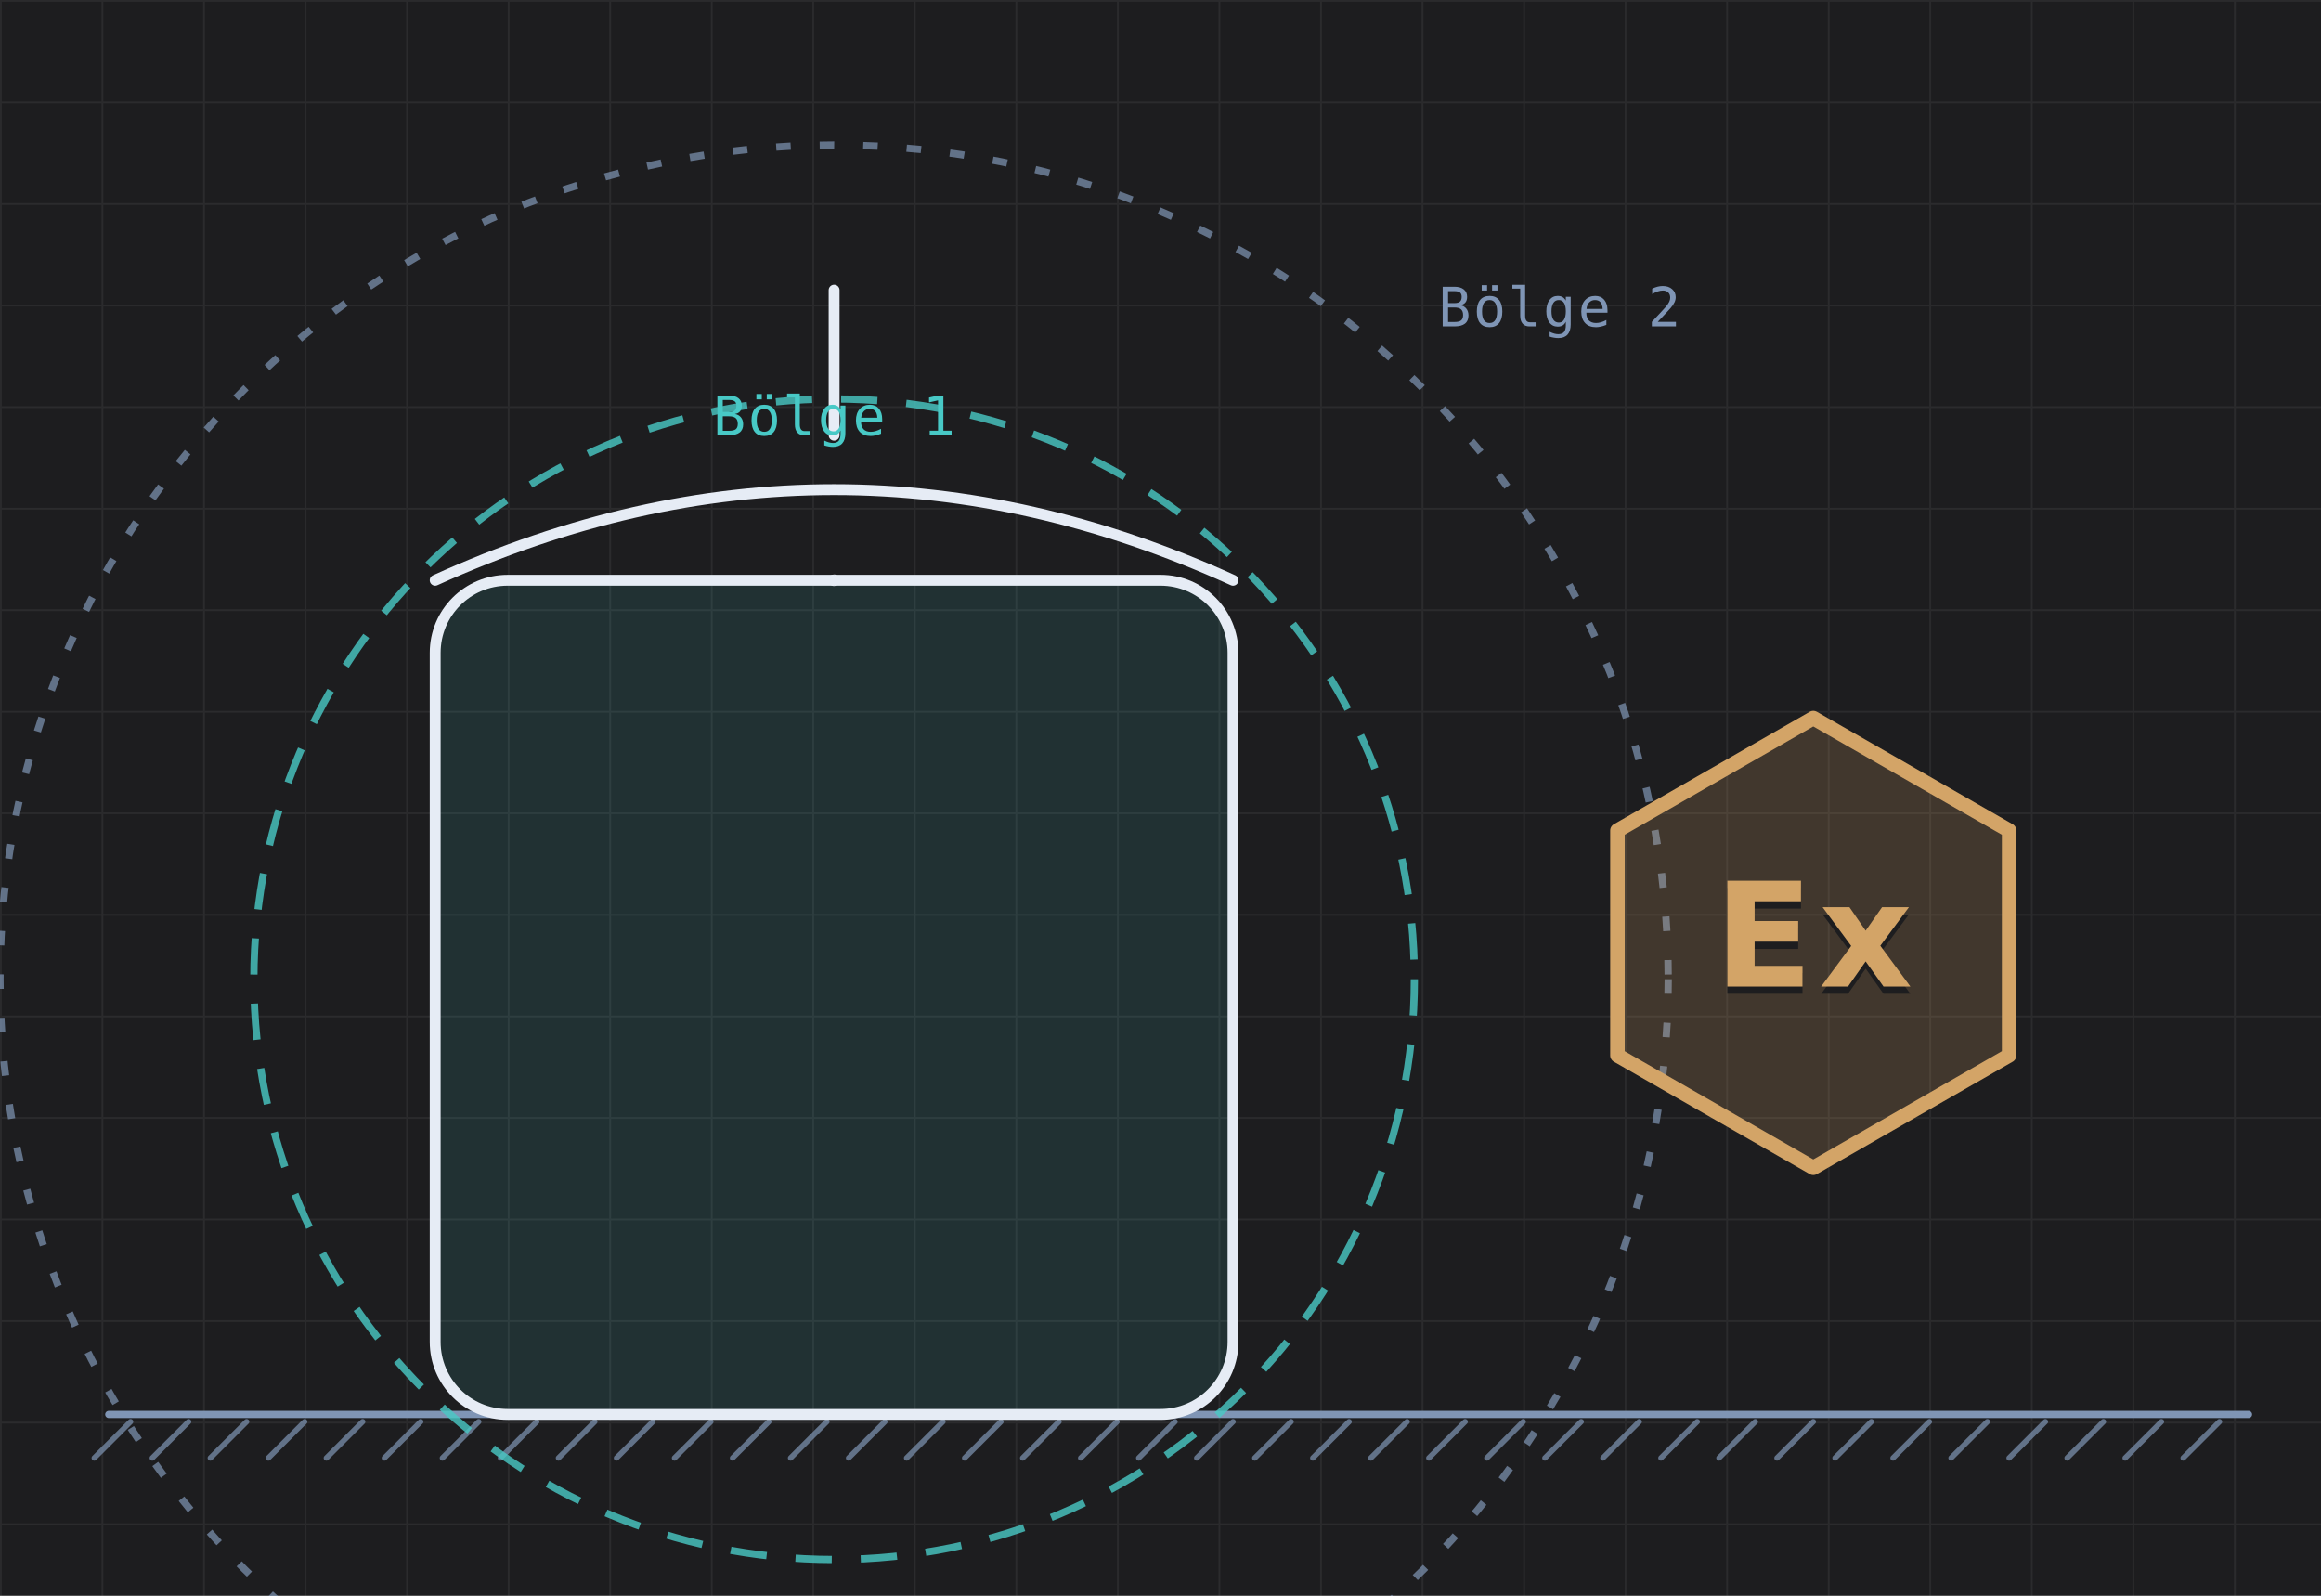
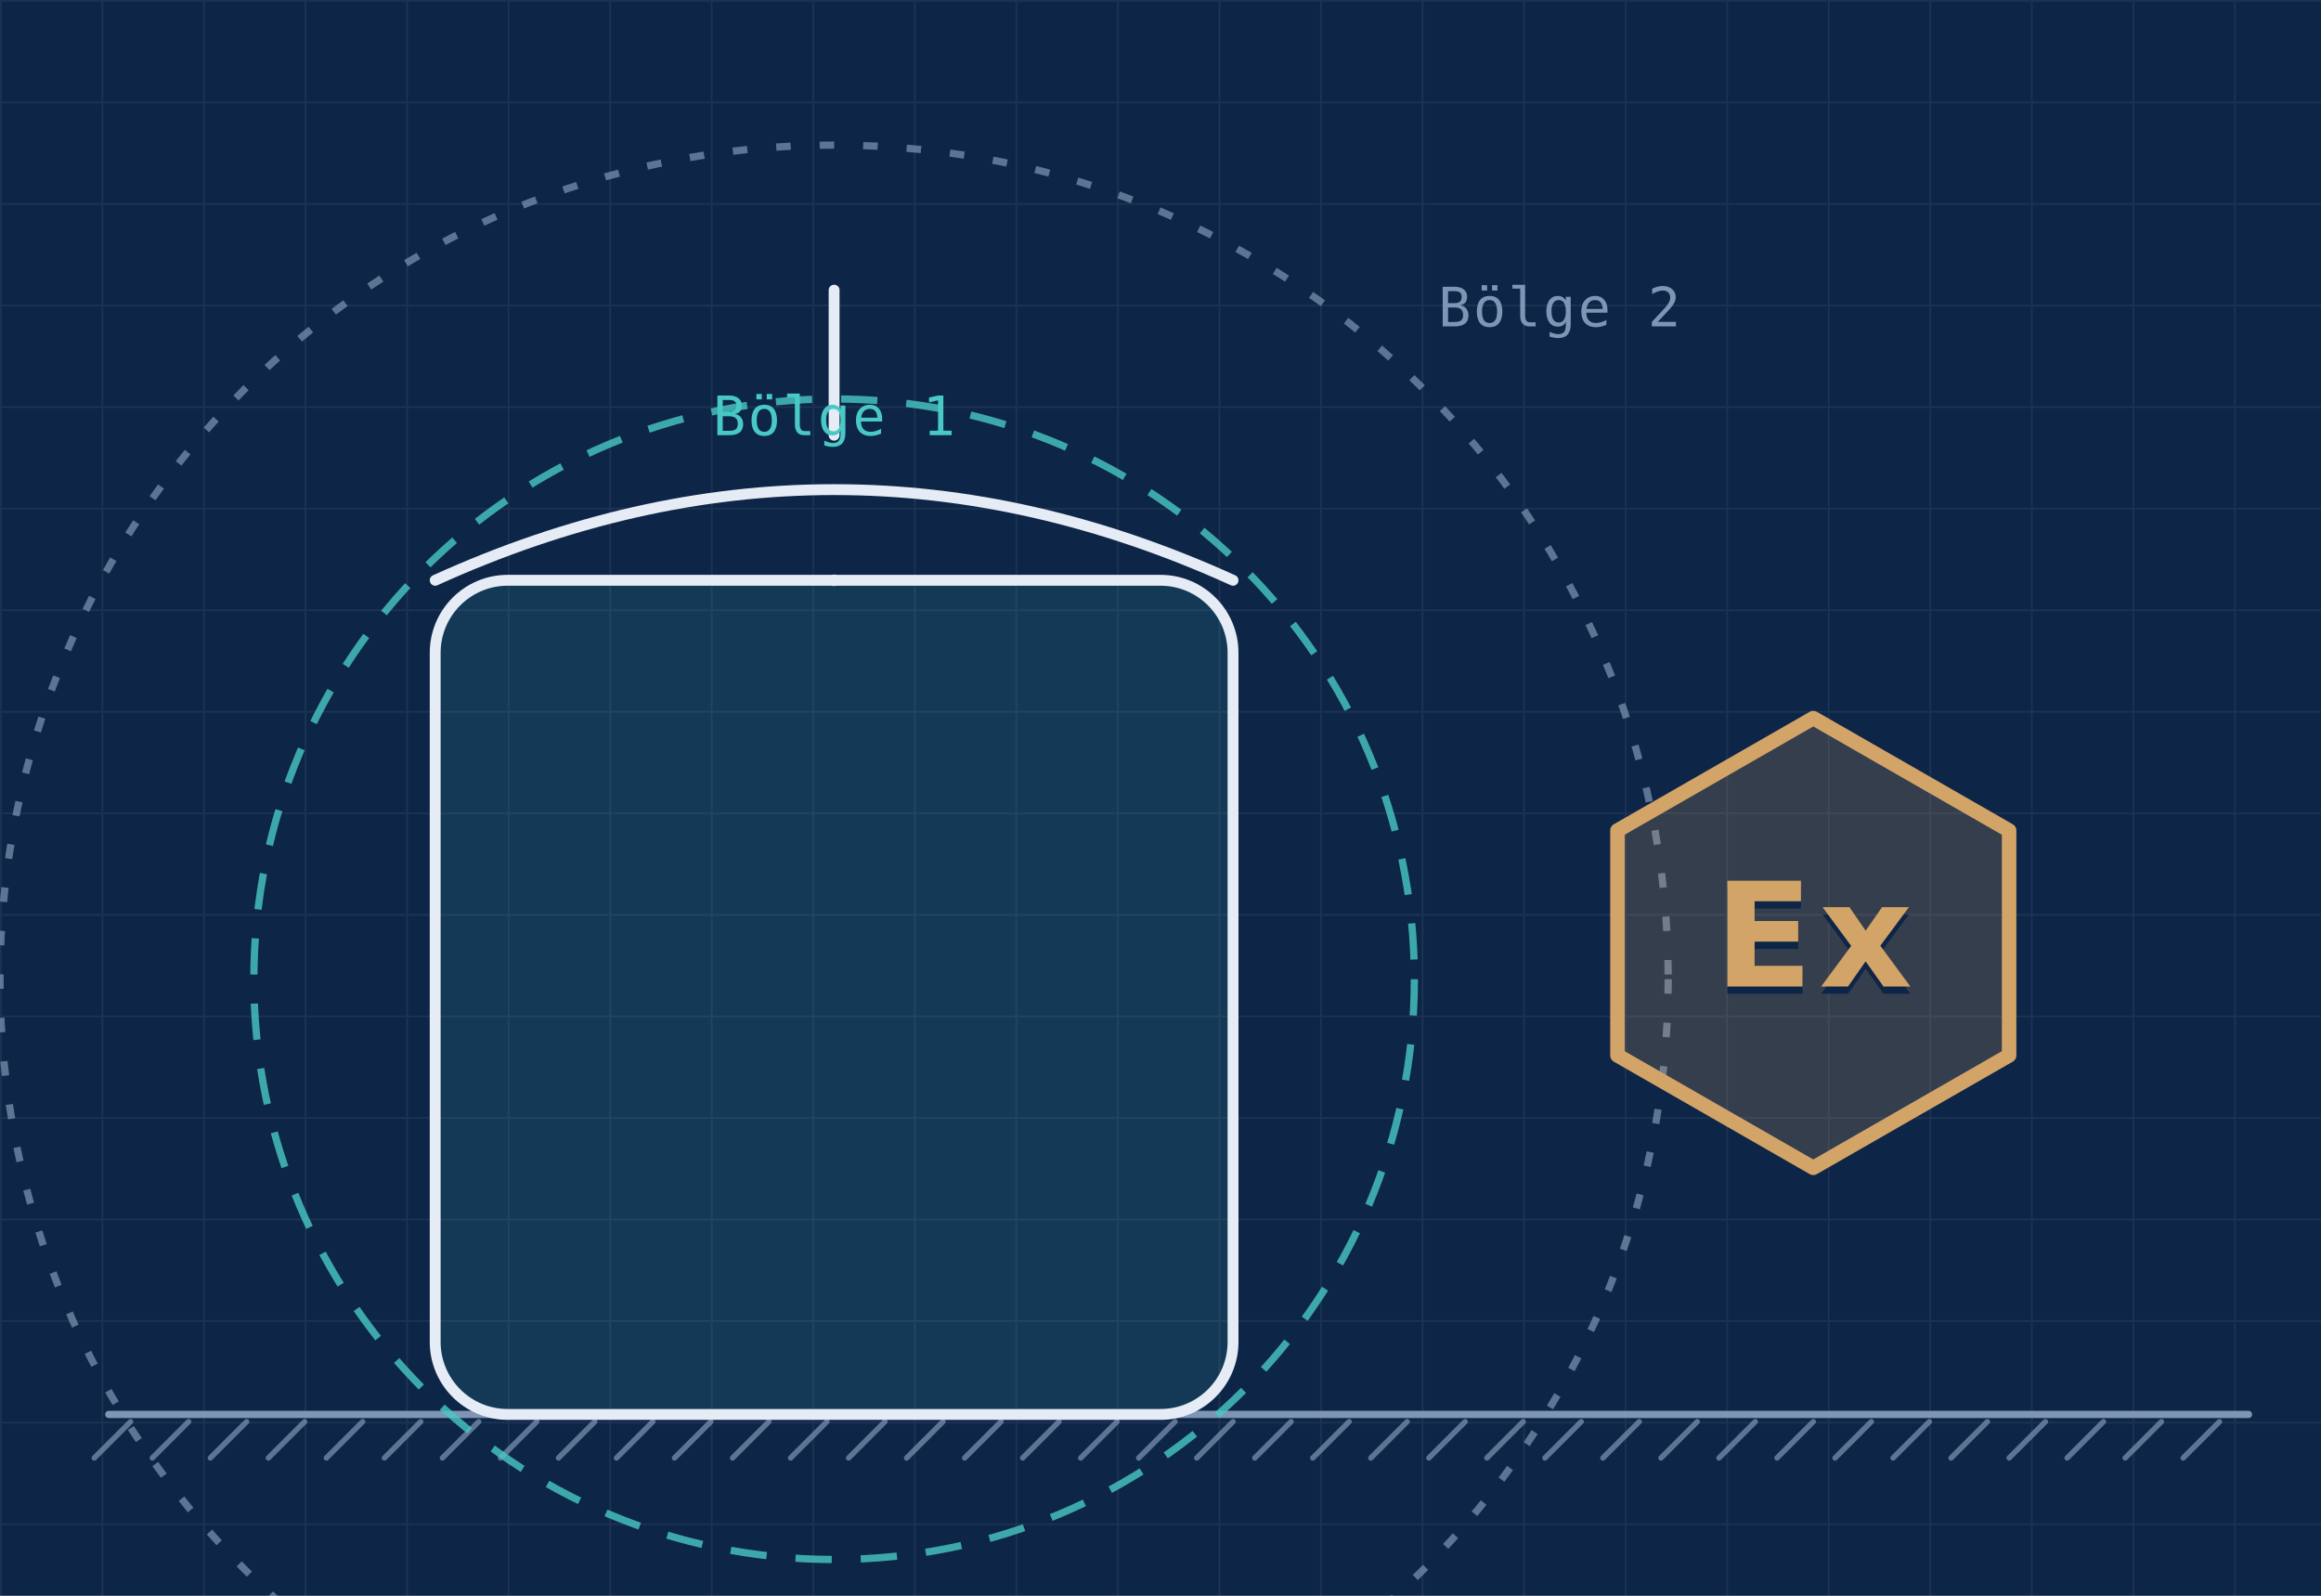
<svg xmlns="http://www.w3.org/2000/svg" viewBox="0 0 640 440" width="640" height="440" role="img" aria-label="Patlamadan Korunma Dokümanı (PKD) Hazırlama: tehlikeli bölge sınıflandırması ve Ex işareti çizimi">
  <defs>
    <pattern id="g" width="28" height="28" patternUnits="userSpaceOnUse">
      <path d="M28 0H0V28" fill="none" stroke="#ffffff" stroke-opacity=".06" />
    </pattern>
  </defs>
-   <rect width="640" height="440" fill="#1d1d1f" />
+   <rect width="640" height="440" fill="#0d2547" />
  <rect width="640" height="440" fill="url(#g)" />
  <g transform="translate(0,0)">
    <line x1="30" y1="390" x2="620" y2="390" stroke="#7f95b5" stroke-width="2" opacity="1" stroke-linecap="round" />
    <line x1="36" y1="392" x2="26" y2="402" stroke="#7f95b5" stroke-width="1.5" opacity="0.7" stroke-linecap="round" />
    <line x1="52" y1="392" x2="42" y2="402" stroke="#7f95b5" stroke-width="1.5" opacity="0.7" stroke-linecap="round" />
    <line x1="68" y1="392" x2="58" y2="402" stroke="#7f95b5" stroke-width="1.5" opacity="0.7" stroke-linecap="round" />
    <line x1="84" y1="392" x2="74" y2="402" stroke="#7f95b5" stroke-width="1.5" opacity="0.7" stroke-linecap="round" />
    <line x1="100" y1="392" x2="90" y2="402" stroke="#7f95b5" stroke-width="1.5" opacity="0.7" stroke-linecap="round" />
    <line x1="116" y1="392" x2="106" y2="402" stroke="#7f95b5" stroke-width="1.5" opacity="0.7" stroke-linecap="round" />
    <line x1="132" y1="392" x2="122" y2="402" stroke="#7f95b5" stroke-width="1.5" opacity="0.7" stroke-linecap="round" />
    <line x1="148" y1="392" x2="138" y2="402" stroke="#7f95b5" stroke-width="1.5" opacity="0.7" stroke-linecap="round" />
    <line x1="164" y1="392" x2="154" y2="402" stroke="#7f95b5" stroke-width="1.5" opacity="0.7" stroke-linecap="round" />
    <line x1="180" y1="392" x2="170" y2="402" stroke="#7f95b5" stroke-width="1.5" opacity="0.7" stroke-linecap="round" />
    <line x1="196" y1="392" x2="186" y2="402" stroke="#7f95b5" stroke-width="1.5" opacity="0.7" stroke-linecap="round" />
    <line x1="212" y1="392" x2="202" y2="402" stroke="#7f95b5" stroke-width="1.5" opacity="0.7" stroke-linecap="round" />
    <line x1="228" y1="392" x2="218" y2="402" stroke="#7f95b5" stroke-width="1.5" opacity="0.7" stroke-linecap="round" />
    <line x1="244" y1="392" x2="234" y2="402" stroke="#7f95b5" stroke-width="1.5" opacity="0.7" stroke-linecap="round" />
    <line x1="260" y1="392" x2="250" y2="402" stroke="#7f95b5" stroke-width="1.5" opacity="0.7" stroke-linecap="round" />
    <line x1="276" y1="392" x2="266" y2="402" stroke="#7f95b5" stroke-width="1.5" opacity="0.7" stroke-linecap="round" />
    <line x1="292" y1="392" x2="282" y2="402" stroke="#7f95b5" stroke-width="1.5" opacity="0.7" stroke-linecap="round" />
    <line x1="308" y1="392" x2="298" y2="402" stroke="#7f95b5" stroke-width="1.5" opacity="0.7" stroke-linecap="round" />
    <line x1="324" y1="392" x2="314" y2="402" stroke="#7f95b5" stroke-width="1.5" opacity="0.7" stroke-linecap="round" />
    <line x1="340" y1="392" x2="330" y2="402" stroke="#7f95b5" stroke-width="1.5" opacity="0.7" stroke-linecap="round" />
    <line x1="356" y1="392" x2="346" y2="402" stroke="#7f95b5" stroke-width="1.5" opacity="0.7" stroke-linecap="round" />
    <line x1="372" y1="392" x2="362" y2="402" stroke="#7f95b5" stroke-width="1.5" opacity="0.7" stroke-linecap="round" />
    <line x1="388" y1="392" x2="378" y2="402" stroke="#7f95b5" stroke-width="1.5" opacity="0.7" stroke-linecap="round" />
    <line x1="404" y1="392" x2="394" y2="402" stroke="#7f95b5" stroke-width="1.5" opacity="0.7" stroke-linecap="round" />
    <line x1="420" y1="392" x2="410" y2="402" stroke="#7f95b5" stroke-width="1.5" opacity="0.7" stroke-linecap="round" />
    <line x1="436" y1="392" x2="426" y2="402" stroke="#7f95b5" stroke-width="1.5" opacity="0.7" stroke-linecap="round" />
    <line x1="452" y1="392" x2="442" y2="402" stroke="#7f95b5" stroke-width="1.5" opacity="0.7" stroke-linecap="round" />
    <line x1="468" y1="392" x2="458" y2="402" stroke="#7f95b5" stroke-width="1.5" opacity="0.7" stroke-linecap="round" />
    <line x1="484" y1="392" x2="474" y2="402" stroke="#7f95b5" stroke-width="1.5" opacity="0.7" stroke-linecap="round" />
    <line x1="500" y1="392" x2="490" y2="402" stroke="#7f95b5" stroke-width="1.5" opacity="0.7" stroke-linecap="round" />
    <line x1="516" y1="392" x2="506" y2="402" stroke="#7f95b5" stroke-width="1.5" opacity="0.7" stroke-linecap="round" />
    <line x1="532" y1="392" x2="522" y2="402" stroke="#7f95b5" stroke-width="1.5" opacity="0.7" stroke-linecap="round" />
    <line x1="548" y1="392" x2="538" y2="402" stroke="#7f95b5" stroke-width="1.5" opacity="0.7" stroke-linecap="round" />
    <line x1="564" y1="392" x2="554" y2="402" stroke="#7f95b5" stroke-width="1.5" opacity="0.7" stroke-linecap="round" />
    <line x1="580" y1="392" x2="570" y2="402" stroke="#7f95b5" stroke-width="1.5" opacity="0.7" stroke-linecap="round" />
    <line x1="596" y1="392" x2="586" y2="402" stroke="#7f95b5" stroke-width="1.5" opacity="0.7" stroke-linecap="round" />
    <line x1="612" y1="392" x2="602" y2="402" stroke="#7f95b5" stroke-width="1.5" opacity="0.7" stroke-linecap="round" />
    <rect x="120" y="160" width="220" height="230" rx="20" stroke="#e6ecf5" stroke-width="3" fill="#48c9c61f" opacity="1" />
    <circle cx="230" cy="160" r="0.1" stroke="#e6ecf5" stroke-width="3" fill="none" opacity="1" />
    <path d="M120 160 Q230 110 340 160" stroke="#e6ecf5" stroke-width="3" fill="none" opacity="1" stroke-linecap="round" stroke-linejoin="round" />
    <line x1="230" y1="120" x2="230" y2="80" stroke="#e6ecf5" stroke-width="3" opacity="1" stroke-linecap="round" />
    <circle cx="230" cy="270" r="160" stroke="#48c9c6" stroke-width="2" fill="none" opacity="0.8" stroke-dasharray="10 8" />
    <circle cx="230" cy="270" r="230" stroke="#7f95b5" stroke-width="2" fill="none" opacity="0.7" stroke-dasharray="4 8" />
    <text x="230" y="120" font-size="15" fill="#48c9c6" text-anchor="middle" font-weight="500" font-family="'DejaVu Sans Mono',Menlo,monospace" letter-spacing=".04em">Bölge 1</text>
    <text x="430" y="90" font-size="15" fill="#7f95b5" text-anchor="middle" font-weight="500" font-family="'DejaVu Sans Mono',Menlo,monospace" letter-spacing=".04em">Bölge 2</text>
    <path d="M554 291 L500 322 L446 291 L446 229 L500 198 L554 229Z" stroke="#d3a467" stroke-width="4" fill="#d3a46733" opacity="1" stroke-linecap="round" stroke-linejoin="round" />
-     <text x="500" y="274" font-size="40" fill="#1d1d1f" text-anchor="middle" font-weight="800" font-family="Poppins,'DejaVu Sans',Arial,sans-serif" letter-spacing=".04em">Ex</text>
+     <text x="500" y="274" font-size="40" fill="#0d2547" text-anchor="middle" font-weight="800" font-family="Poppins,'DejaVu Sans',Arial,sans-serif" letter-spacing=".04em">Ex</text>
    <text x="500" y="272" font-size="40" fill="#d3a467" text-anchor="middle" font-weight="800" font-family="Poppins,'DejaVu Sans',Arial,sans-serif" letter-spacing=".04em">Ex</text>
  </g>
</svg>
